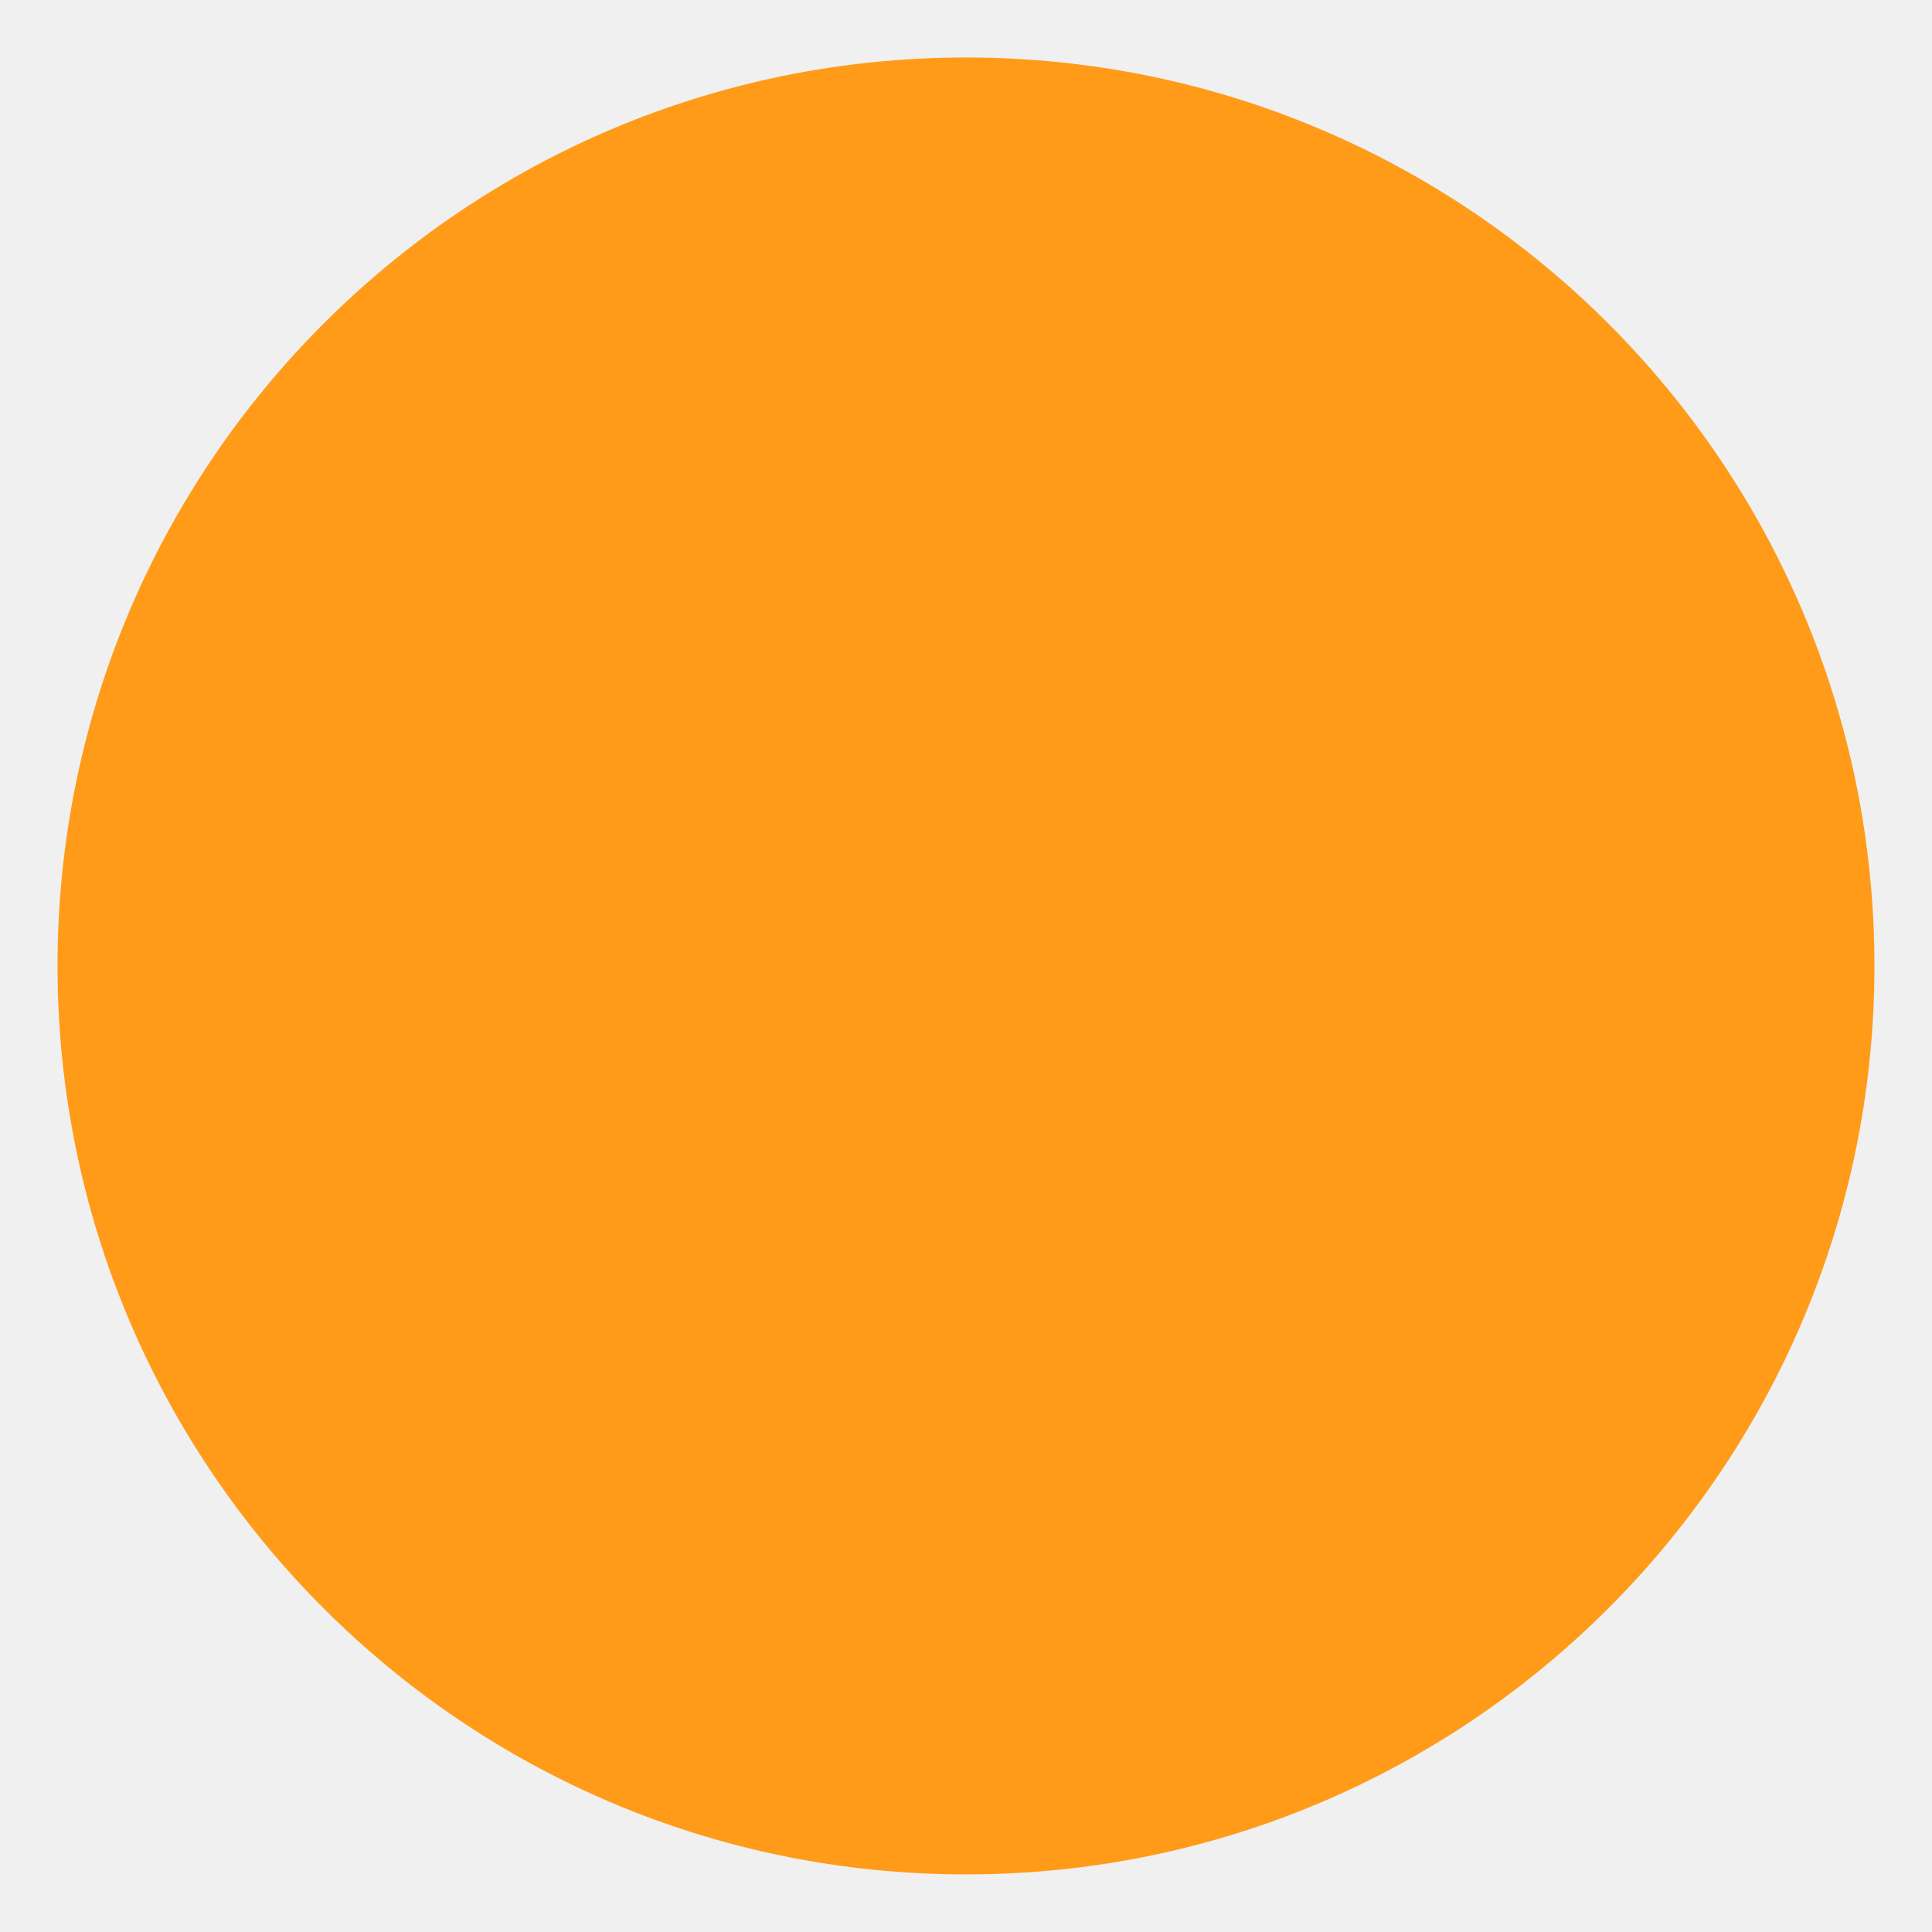
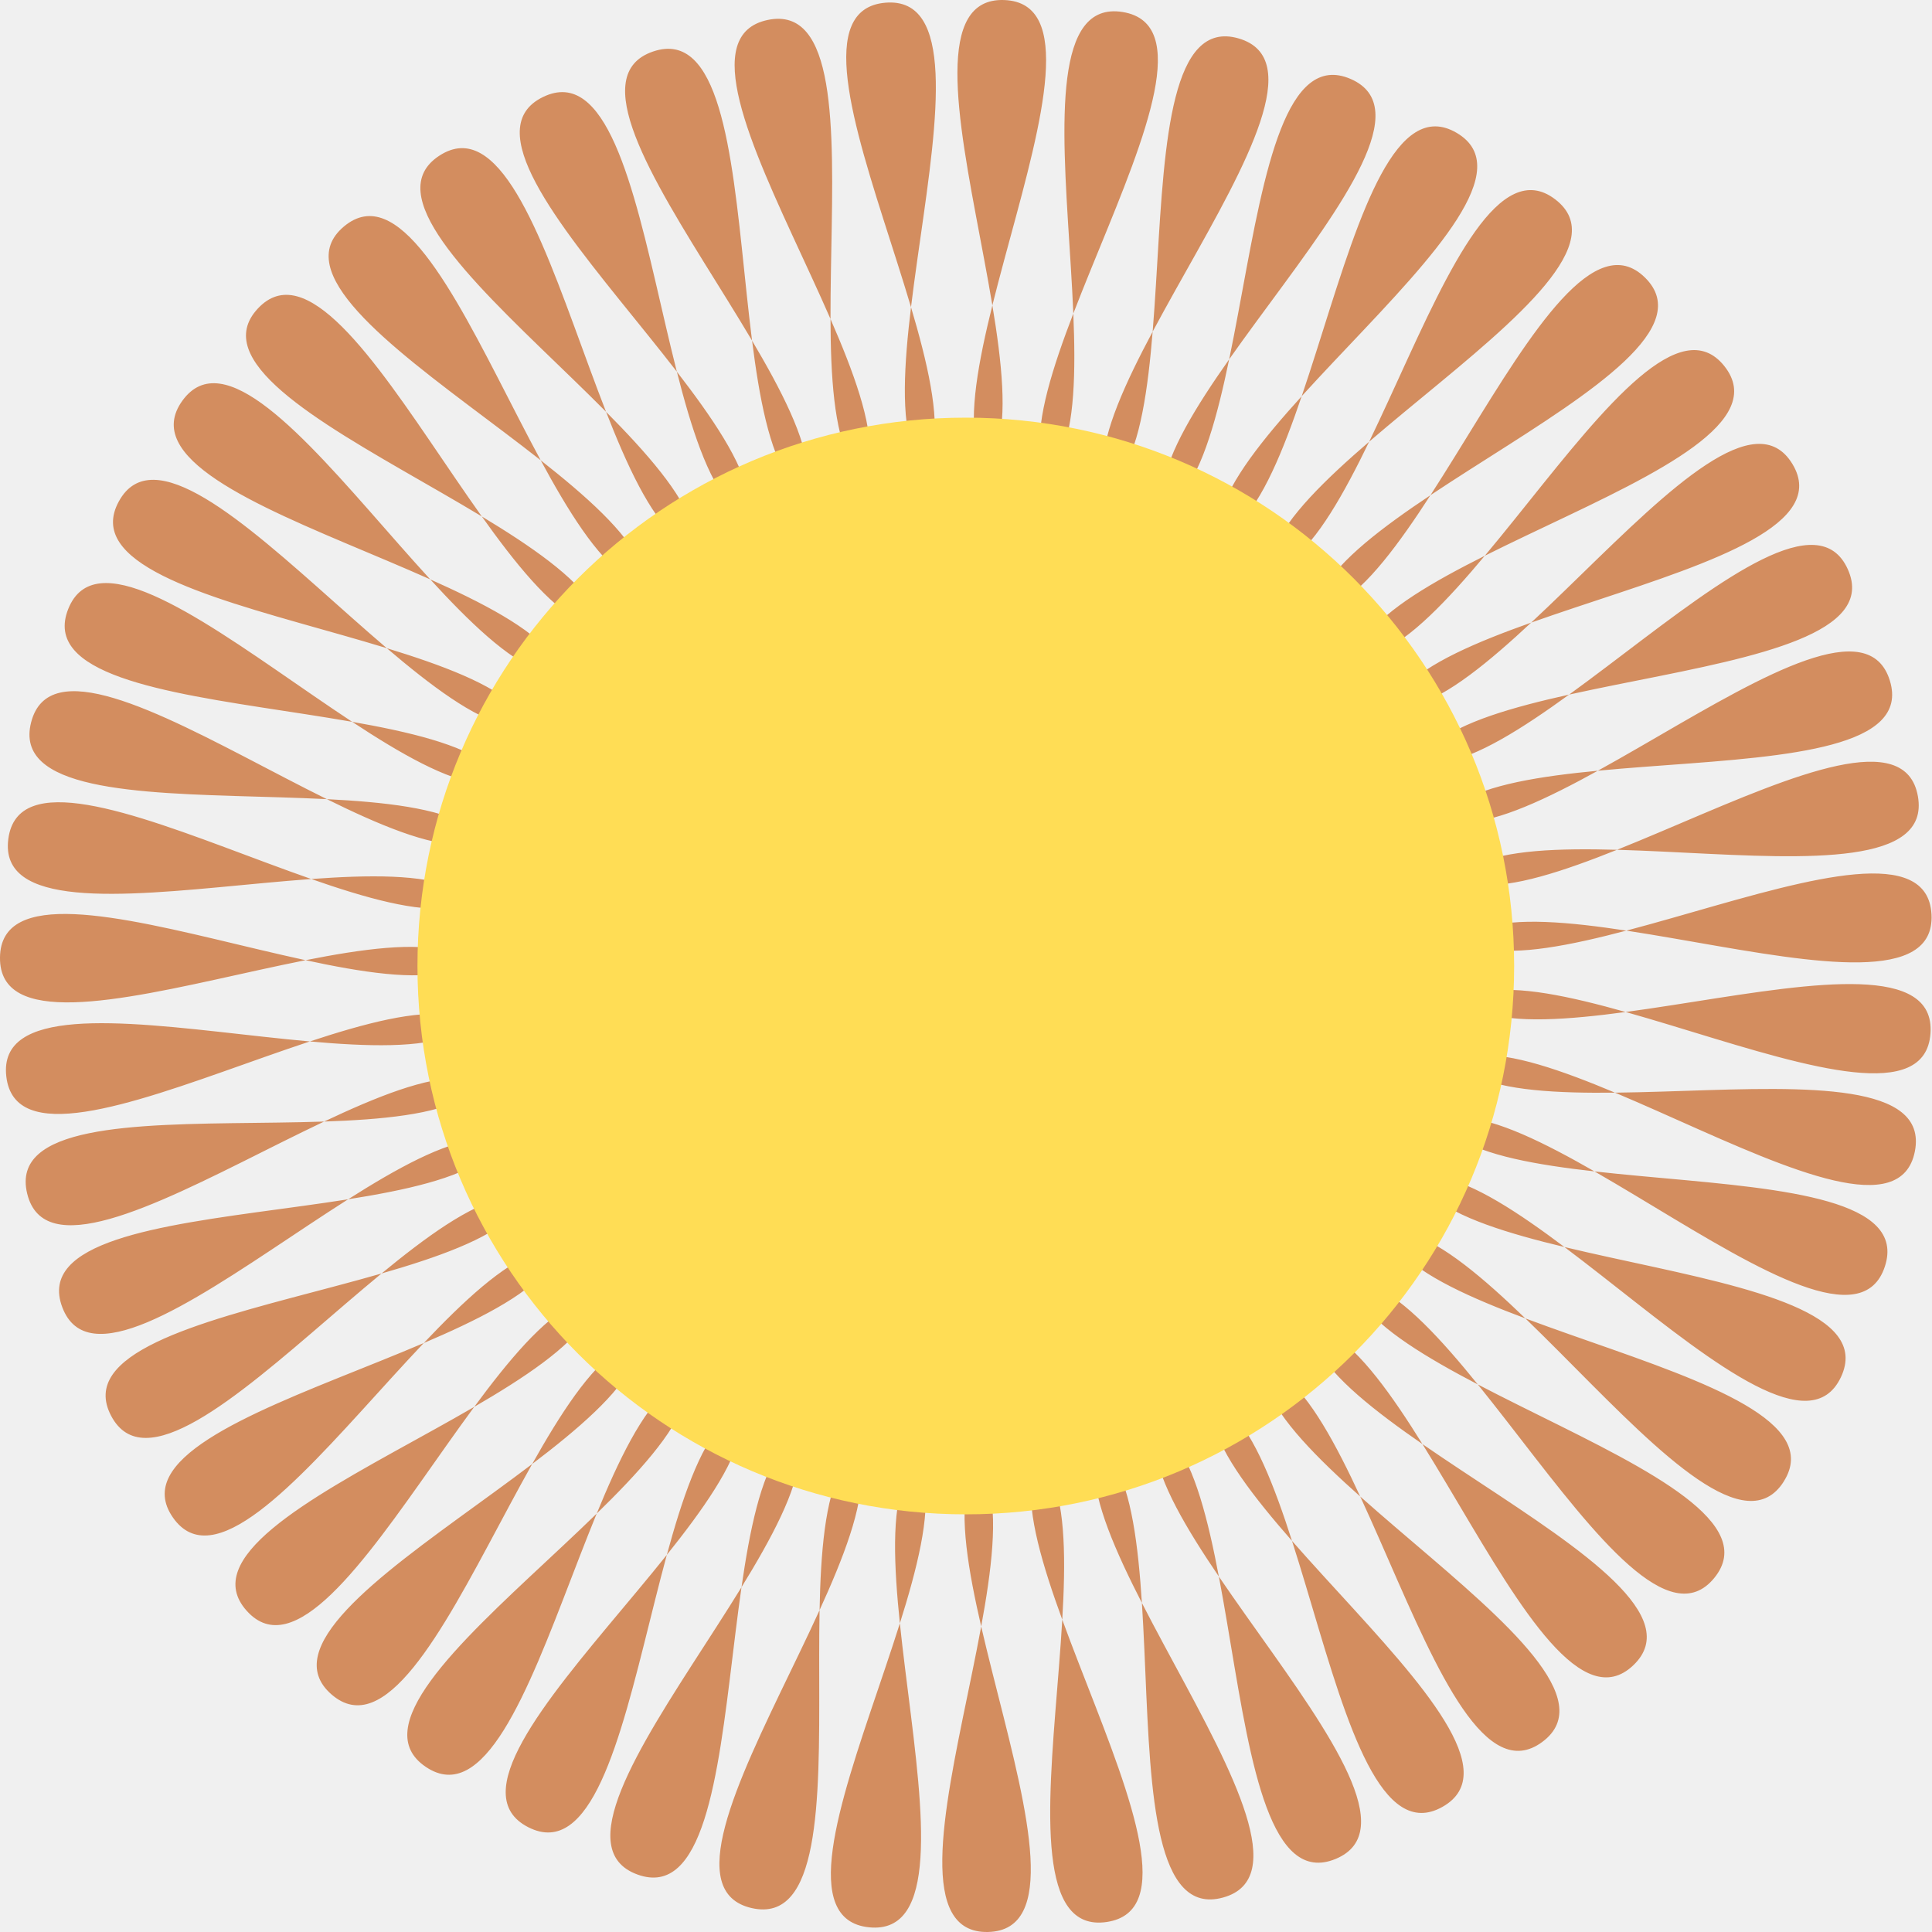
- <svg xmlns="http://www.w3.org/2000/svg" width="58" height="58" viewBox="0 0 15.346 15.346" version="1.1" id="svg8">
-   <defs id="defs2" />
-   <g id="layer1" transform="translate(0,-281.6542)">
-     <g id="g3745" transform="matrix(0.9152542,0,0,0.9152542,-6.025779,43.05932)">
-       <circle r="7.884" cy="269.07" cx="14.967" id="path3724" style="fill:#ff9b19;fill-opacity:1;stroke-width:0.265" />
-     </g>
+ <svg xmlns="http://www.w3.org/2000/svg" width="166.357mm" height="166.39mm" viewBox="0 0 166.357 166.39" version="1.1" id="svg8">
+   <defs id="defs2">
+     <symbol id="Coffeeshop_Inv">
+       <rect x="0.132" y="0.132" width="18.785" height="18.785" ry="1.587" style="stroke:#ffffff;stroke-width:0.265" id="rect1731" />
+       <g style="fill:#ffffff;fill-rule:evenodd;stroke:none" id="g1737">
+         <path style="stroke-width:0.265" d="m 5.292,11.906 a 1.323,1.323 0 0 0 1.323,1.323 h 5.821 a 1.323,1.323 0 0 0 1.323,-1.323 v -0.265 h 0.265 a 2.646,2.646 0 0 0 0,-5.292 H 5.292 Z M 13.758,7.408 v 3.175 h 0.265 a 1.587,1.587 0 0 0 0,-3.175 z" id="path1733" />
+         <path style="stroke-width:0.265" d="m 2.117,13.758 a 1.587,1.587 0 0 0 1.587,1.587 H 15.346 a 1.587,1.587 0 0 0 1.587,-1.587 z" id="path1735" />
+       </g>
+     </symbol>
+     <symbol id="Coffeeshop">
+       <g style="fill-rule:evenodd;stroke:none" id="g1726">
+         <path style="stroke-width:0.265" d="m 5.292,11.906 a 1.323,1.323 0 0 0 1.323,1.323 h 5.821 a 1.323,1.323 0 0 0 1.323,-1.323 v -0.265 h 0.265 a 2.646,2.646 0 0 0 0,-5.292 H 5.292 Z M 13.758,7.408 v 3.175 h 0.265 a 1.587,1.587 0 0 0 0,-3.175 z" id="path1722" />
+         <path style="stroke-width:0.265" d="m 2.117,13.758 a 1.587,1.587 0 0 0 1.587,1.587 H 15.346 a 1.587,1.587 0 0 0 1.587,-1.587 z" id="path1724" />
+       </g>
+     </symbol>
+   </defs>
+   <g id="layer1" transform="translate(826.1919,-34.0934)">
+     <path style="fill:#d38d5f;fill-opacity:1;stroke:none;stroke-width:1.173;stroke-linecap:round;stroke-linejoin:round;stroke-miterlimit:4;stroke-dasharray:none;stroke-opacity:1" id="path4551" d="m -680.481,167.247 c -7.554,8.649 -23.356,-32.367 -31.429,-24.199 -8.072,8.168 33.126,23.488 24.566,31.143 -8.56,7.655 -19.202,-34.992 -28.217,-27.878 -9.015,7.114 29.989,27.38 20.553,33.926 -9.436,6.545 -14.756,-37.086 -24.577,-31.134 -9.821,5.952 26.397,30.858 16.228,36.194 -10.168,5.336 -10.087,-38.618 -20.565,-33.918 -10.478,4.7 22.404,33.868 11.657,37.914 -10.747,4.046 -5.265,-39.565 -16.241,-36.189 -10.976,3.377 18.073,36.365 6.91,39.059 -11.163,2.695 -0.363,-39.912 -11.67,-37.91 -11.308,2.002 13.467,38.31 2.057,39.612 -11.409,1.302 4.545,-39.654 -6.923,-39.057 -11.468,0.598 8.657,39.674 -2.826,39.565 -11.483,-0.109 9.383,-38.795 -2.071,-39.612 -11.454,-0.816 3.716,40.438 -7.667,38.918 -11.383,-1.52 14.08,-37.348 2.812,-39.566 -11.267,-2.218 -1.282,40.588 -12.391,37.681 -11.109,-2.907 18.563,-35.335 7.653,-38.92 -10.909,-3.585 -6.26,40.123 -16.928,35.872 -10.668,-4.25 22.764,-32.786 12.378,-37.685 -10.386,-4.899 -11.143,39.049 -21.208,33.52 -10.065,-5.529 26.621,-29.74 16.915,-35.878 -9.705,-6.138 -15.857,37.384 -25.166,30.66 -9.309,-6.724 30.074,-26.243 21.196,-33.528 -8.878,-7.284 -20.331,35.152 -28.743,27.335 -8.412,-7.817 33.071,-22.349 25.156,-30.669 -7.915,-8.32 -24.497,32.387 -31.885,23.596 -7.388,-8.791 35.566,-18.115 28.734,-27.345 -6.833,-9.23 -28.291,29.131 -34.542,19.498 -6.252,-9.633 37.523,-13.607 31.876,-23.607 -5.647,-9.999 -31.656,25.434 -36.677,15.106 -5.02,-10.328 38.911,-8.893 34.536,-19.51 -4.375,-10.617 -34.542,21.351 -38.255,10.484 -3.713,-10.867 39.709,-4.044 36.672,-15.119 -3.037,-11.075 -36.904,16.944 -39.254,5.704 -2.35,-11.241 39.905,0.866 38.251,-10.497 -1.653,-11.364 -38.706,12.281 -39.657,0.837 -0.95,-11.444 39.496,5.764 39.252,-5.717 -0.244,-11.481 -39.922,7.431 -39.459,-4.043 0.463,-11.474 38.488,10.574 39.657,-0.85 1.169,-11.424 -40.533,2.469 -38.663,-8.862 1.87,-11.33 36.897,15.223 39.461,4.029 2.564,-11.194 -40.529,-2.531 -37.281,-13.546 3.248,-11.015 34.747,19.642 38.666,8.848 3.92,-10.794 -39.911,-7.492 -35.334,-18.024 4.577,-10.532 32.069,23.763 37.286,13.533 5.216,-10.23 -38.687,-12.34 -32.851,-22.23 5.836,-9.89 28.906,27.524 35.34,18.012 6.434,-9.512 -36.878,-17.001 -29.87,-26.098 7.007,-9.098 25.305,30.868 32.859,22.219 7.554,-8.649 -34.509,-21.404 -26.437,-29.571 8.072,-8.168 21.32,33.743 29.879,26.088 8.56,-7.655 -31.617,-25.482 -22.602,-32.596 9.015,-7.114 17.011,36.107 26.447,29.562 9.436,-6.545 -28.246,-29.175 -18.425,-35.127 9.821,-5.952 12.445,37.924 22.614,32.588 10.168,-5.336 -24.447,-32.425 -13.969,-37.125 10.478,-4.7 7.691,39.166 18.438,35.12 10.747,-4.046 -20.277,-35.183 -9.301,-38.56 10.976,-3.377 2.819,39.814 13.982,37.12 11.163,-2.695 -15.8,-37.408 -4.492,-39.411 11.308,-2.002 -2.095,39.859 9.315,38.557 11.409,-1.302 -11.083,-39.066 0.385,-39.664 11.468,-0.598 -6.977,39.299 4.506,39.409 11.483,0.109 -6.198,-40.132 5.256,-39.316 11.454,0.816 -11.754,38.144 -0.371,39.664 11.383,1.52 -1.219,-40.59 10.048,-38.372 11.267,2.218 -16.352,36.411 -5.243,39.318 11.109,2.907 3.778,-40.432 14.687,-36.846 10.909,3.585 -20.703,34.125 -10.035,38.375 10.668,4.25 8.718,-39.661 19.104,-34.762 10.386,4.899 -24.739,31.322 -14.675,36.851 10.065,5.529 13.526,-38.289 23.231,-32.151 9.705,6.138 -28.401,28.045 -19.092,34.769 9.309,6.724 18.128,-36.337 27.006,-29.053 8.878,7.284 -31.632,24.342 -23.22,32.159 8.412,7.817 22.456,-33.834 30.371,-25.514 7.915,8.32 -34.384,20.27 -26.996,29.062 7.388,8.791 26.444,-30.818 33.277,-21.588 6.833,9.23 -36.614,15.891 -30.363,25.524 6.252,9.633 30.031,-27.334 35.677,-17.335 5.647,9.999 -38.289,11.272 -33.269,21.599 5.02,10.328 33.162,-23.437 37.537,-12.819 4.375,10.617 -39.384,6.481 -35.671,17.347 3.713,10.867 35.791,-19.184 38.828,-8.109 3.037,11.075 -39.882,1.592 -37.533,12.832 2.35,11.241 37.877,-14.64 39.53,-3.276 1.653,11.364 -39.776,-3.321 -38.825,8.123 0.951,11.444 39.389,-9.875 39.633,1.606 0.244,11.481 -39.066,-8.184 -39.529,3.29 -0.463,11.474 40.304,-4.959 39.135,6.465 -1.169,11.424 -37.764,-12.923 -39.634,-1.593 -1.87,11.33 40.608,0.031 38.044,11.225 -2.564,11.194 -35.89,-17.466 -39.138,-6.451 -3.248,11.015 40.296,5.021 36.377,15.815 -3.92,10.794 -33.471,-21.744 -38.048,-11.212 -4.577,10.532 39.374,9.935 34.157,20.165 -5.216,10.23 -30.546,-25.692 -36.382,-15.802 -5.836,9.89 37.854,14.698 31.42,24.21 -6.434,9.512 -27.157,-29.251 -34.164,-20.154 -7.007,9.098 35.761,19.239 28.207,27.888 z" transform="matrix(1.037124,-0.1621548,0.1621548,1.037124,6.058262,-122.1181)" />
+     <circle style="fill:#ffdd55;fill-opacity:1;stroke:none;stroke-width:9.611;stroke-miterlimit:4;stroke-dasharray:none;stroke-opacity:1" id="path9455-5" cx="-743.014" cy="117.288" r="47.225" />
  </g>
</svg>
